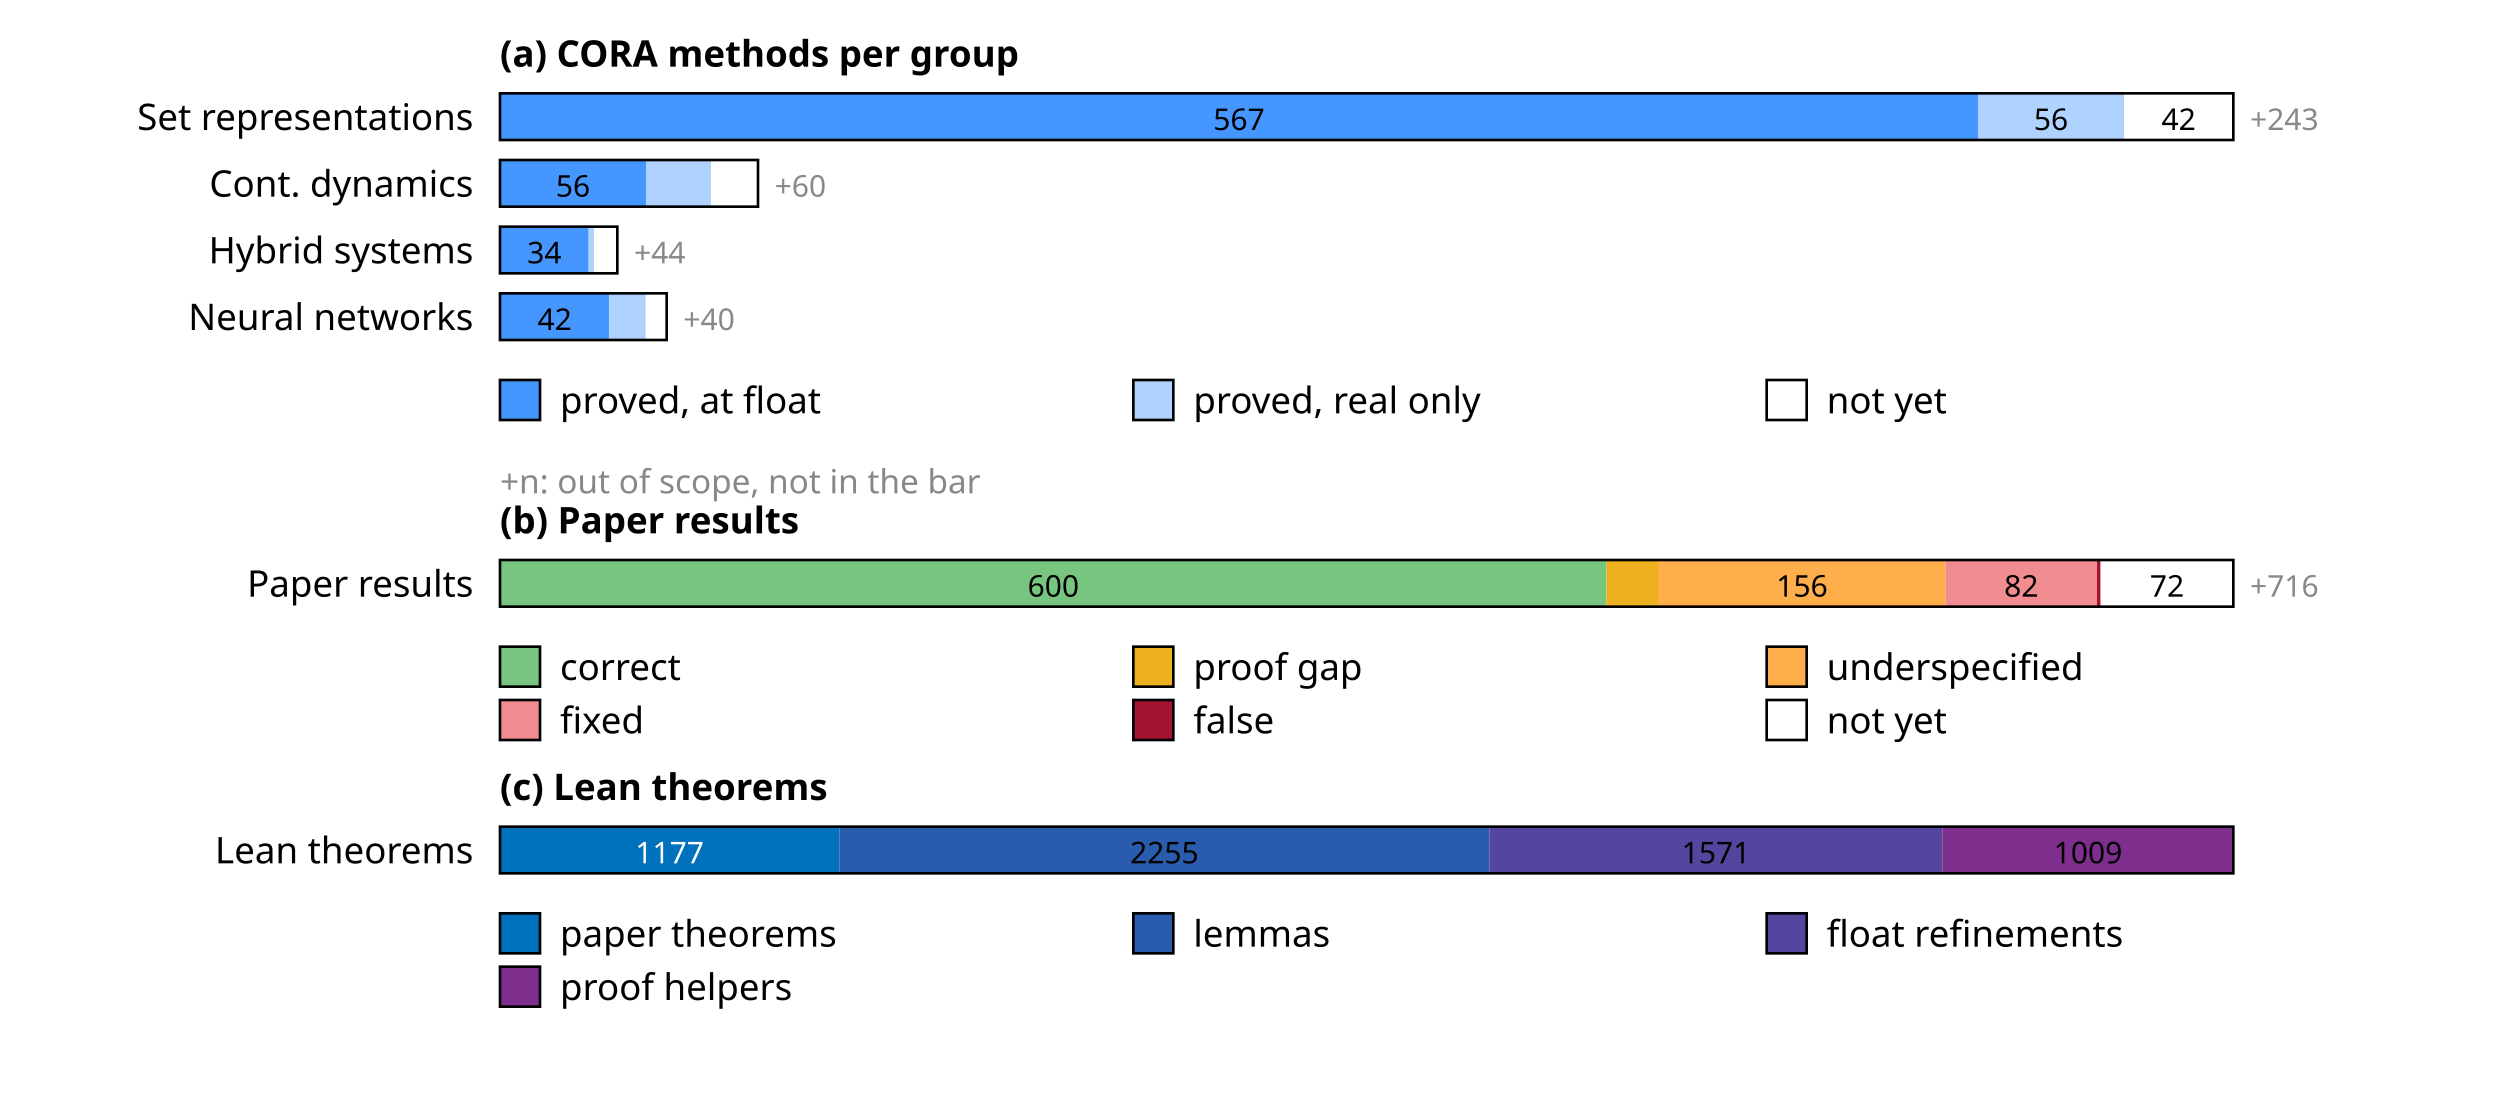
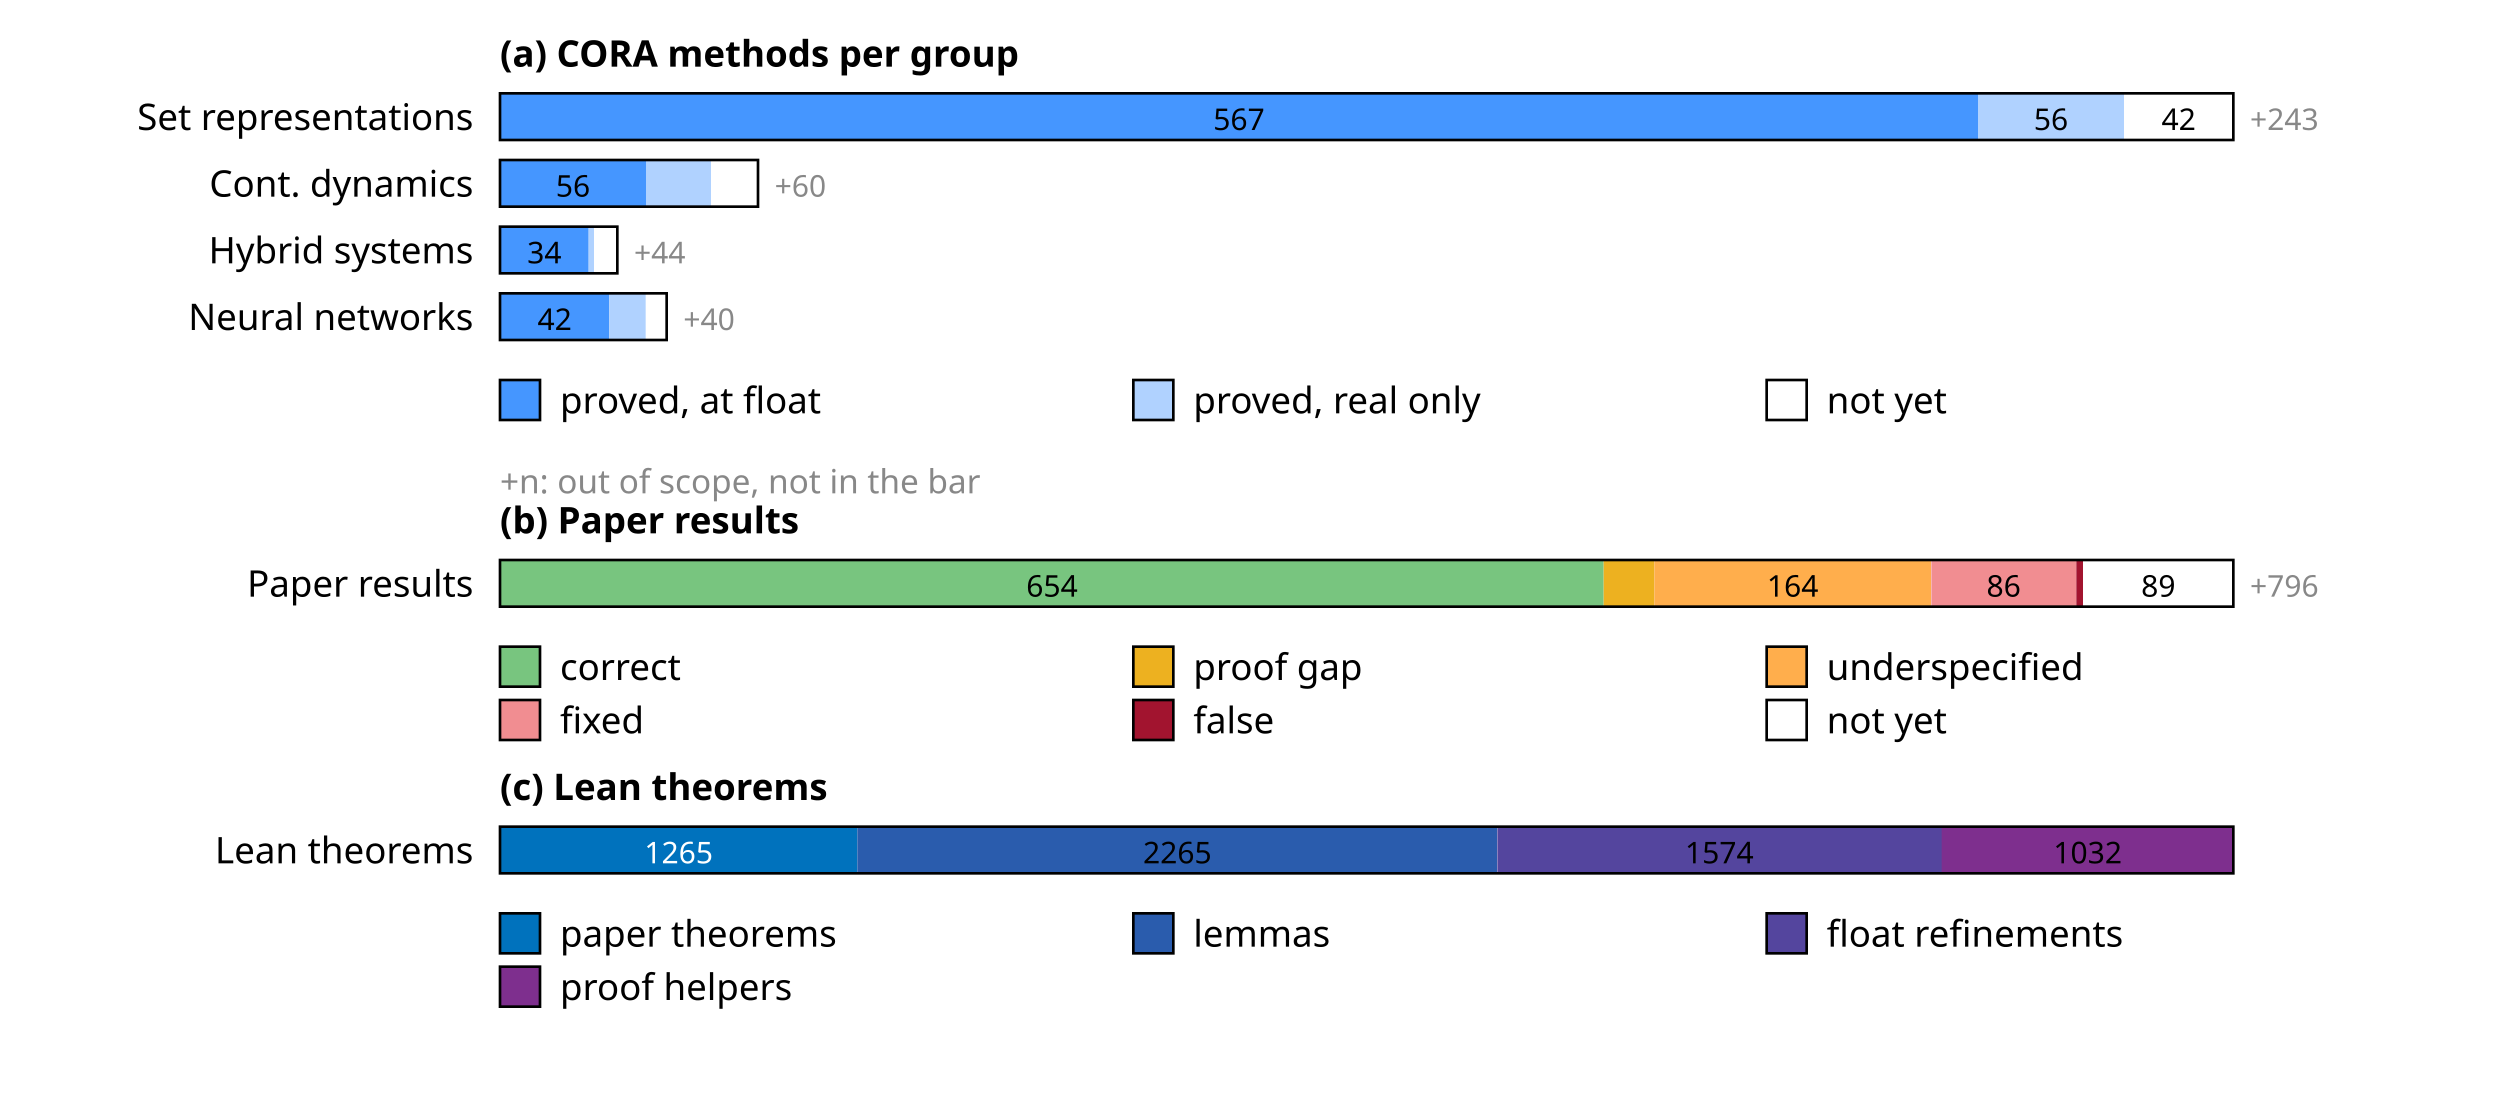
<svg xmlns="http://www.w3.org/2000/svg" width="750" height="330" font-family="sans-serif" font-size="11">
  <rect width="100%" height="100%" fill="white" />
  <text x="150" y="20" font-weight="bold">(a) CORA methods per group</text>
  <text x="142" y="39" text-anchor="end">Set representations</text>
  <rect x="150.0" y="28" width="443.4" height="14" fill="rgb(69,150,255)" />
  <text x="371.7" y="39" text-anchor="middle" font-size="9" fill="#000">567</text>
  <rect x="593.4" y="28" width="43.8" height="14" fill="rgb(176,210,255)" />
  <text x="615.3" y="39" text-anchor="middle" font-size="9" fill="#000">56</text>
  <rect x="637.2" y="28" width="32.8" height="14" fill="rgb(255,255,255)" />
  <text x="653.6" y="39" text-anchor="middle" font-size="9" fill="#000">42</text>
  <rect x="150" y="28" width="520.0" height="14" fill="none" stroke="#000" stroke-width="0.8" />
  <text x="675.0" y="39" font-size="9" fill="#888">+243</text>
  <text x="142" y="59" text-anchor="end">Cont. dynamics</text>
  <rect x="150.0" y="48" width="43.8" height="14" fill="rgb(69,150,255)" />
  <text x="171.9" y="59" text-anchor="middle" font-size="9" fill="#000">56</text>
  <rect x="193.8" y="48" width="19.5" height="14" fill="rgb(176,210,255)" />
  <rect x="213.3" y="48" width="14.1" height="14" fill="rgb(255,255,255)" />
  <rect x="150" y="48" width="77.4" height="14" fill="none" stroke="#000" stroke-width="0.8" />
  <text x="232.4" y="59" font-size="9" fill="#888">+60</text>
  <text x="142" y="79" text-anchor="end">Hybrid systems</text>
  <rect x="150.0" y="68" width="26.6" height="14" fill="rgb(69,150,255)" />
  <text x="163.3" y="79" text-anchor="middle" font-size="9" fill="#000">34</text>
  <rect x="176.6" y="68" width="1.6" height="14" fill="rgb(176,210,255)" />
  <rect x="178.2" y="68" width="7.0" height="14" fill="rgb(255,255,255)" />
  <rect x="150" y="68" width="35.2" height="14" fill="none" stroke="#000" stroke-width="0.8" />
  <text x="190.2" y="79" font-size="9" fill="#888">+44</text>
  <text x="142" y="99" text-anchor="end">Neural networks</text>
  <rect x="150.0" y="88" width="32.8" height="14" fill="rgb(69,150,255)" />
  <text x="166.4" y="99" text-anchor="middle" font-size="9" fill="#000">42</text>
  <rect x="182.8" y="88" width="10.9" height="14" fill="rgb(176,210,255)" />
  <rect x="193.8" y="88" width="6.3" height="14" fill="rgb(255,255,255)" />
  <rect x="150" y="88" width="50.0" height="14" fill="none" stroke="#000" stroke-width="0.8" />
  <text x="205.0" y="99" font-size="9" fill="#888">+40</text>
  <rect x="150" y="114" width="12" height="12" fill="rgb(69,150,255)" stroke="#000" stroke-width="0.8" />
  <text x="168" y="124">proved, at float</text>
  <rect x="340" y="114" width="12" height="12" fill="rgb(176,210,255)" stroke="#000" stroke-width="0.8" />
  <text x="358" y="124">proved, real only</text>
  <rect x="530" y="114" width="12" height="12" fill="rgb(255,255,255)" stroke="#000" stroke-width="0.8" />
  <text x="548" y="124">not yet</text>
  <text x="150" y="148" font-size="10" fill="#888">+n: out of scope, not in the bar</text>
  <text x="150" y="160" font-weight="bold">(b) Paper results</text>
  <text x="142" y="179" text-anchor="end">Paper results</text>
-   <rect x="150.0" y="168" width="331.9" height="14" fill="rgb(120,197,127)" />
-   <text x="316.0" y="179" text-anchor="middle" font-size="9" fill="#000">600</text>
-   <rect x="481.9" y="168" width="15.5" height="14" fill="rgb(237,177,32)" />
-   <rect x="497.4" y="168" width="86.3" height="14" fill="rgb(255,174,76)" />
-   <text x="540.6" y="179" text-anchor="middle" font-size="9" fill="#000">156</text>
-   <rect x="583.7" y="168" width="45.4" height="14" fill="rgb(241,141,145)" />
-   <text x="606.4" y="179" text-anchor="middle" font-size="9" fill="#000">82</text>
-   <rect x="629.1" y="168" width="1.1" height="14" fill="rgb(162,20,47)" />
-   <rect x="630.2" y="168" width="39.8" height="14" fill="rgb(255,255,255)" />
-   <text x="650.1" y="179" text-anchor="middle" font-size="9" fill="#000">72</text>
+   <rect x="150.0" y="168" width="331.1" height="14" fill="rgb(120,197,127)" />
+   <text x="315.6" y="179" text-anchor="middle" font-size="9" fill="#000">654</text>
+   <rect x="481.1" y="168" width="15.2" height="14" fill="rgb(237,177,32)" />
+   <rect x="496.3" y="168" width="83.0" height="14" fill="rgb(255,174,76)" />
+   <text x="537.8" y="179" text-anchor="middle" font-size="9" fill="#000">164</text>
+   <rect x="579.4" y="168" width="43.5" height="14" fill="rgb(241,141,145)" />
+   <text x="601.1" y="179" text-anchor="middle" font-size="9" fill="#000">86</text>
+   <rect x="622.9" y="168" width="2.0" height="14" fill="rgb(162,20,47)" />
+   <rect x="624.9" y="168" width="45.1" height="14" fill="rgb(255,255,255)" />
+   <text x="647.5" y="179" text-anchor="middle" font-size="9" fill="#000">89</text>
  <rect x="150" y="168" width="520.0" height="14" fill="none" stroke="#000" stroke-width="0.8" />
-   <text x="675.0" y="179" font-size="9" fill="#888">+716</text>
+   <text x="675.0" y="179" font-size="9" fill="#888">+796</text>
  <rect x="150" y="194" width="12" height="12" fill="rgb(120,197,127)" stroke="#000" stroke-width="0.8" />
  <text x="168" y="204">correct</text>
  <rect x="340" y="194" width="12" height="12" fill="rgb(237,177,32)" stroke="#000" stroke-width="0.8" />
  <text x="358" y="204">proof gap</text>
  <rect x="530" y="194" width="12" height="12" fill="rgb(255,174,76)" stroke="#000" stroke-width="0.8" />
  <text x="548" y="204">underspecified</text>
  <rect x="150" y="210" width="12" height="12" fill="rgb(241,141,145)" stroke="#000" stroke-width="0.8" />
  <text x="168" y="220">fixed</text>
  <rect x="340" y="210" width="12" height="12" fill="rgb(162,20,47)" stroke="#000" stroke-width="0.8" />
  <text x="358" y="220">false</text>
  <rect x="530" y="210" width="12" height="12" fill="rgb(255,255,255)" stroke="#000" stroke-width="0.8" />
  <text x="548" y="220">not yet</text>
  <text x="150" y="240" font-weight="bold">(c) Lean theorems</text>
  <text x="142" y="259" text-anchor="end">Lean theorems</text>
-   <rect x="150.0" y="248" width="101.8" height="14" fill="rgb(0,114,189)" />
-   <text x="200.9" y="259" text-anchor="middle" font-size="9" fill="#fff">1177</text>
-   <rect x="251.8" y="248" width="195.0" height="14" fill="rgb(42,92,173)" />
-   <text x="349.3" y="259" text-anchor="middle" font-size="9" fill="#000">2255</text>
-   <rect x="446.8" y="248" width="135.9" height="14" fill="rgb(84,69,158)" />
-   <text x="514.8" y="259" text-anchor="middle" font-size="9" fill="#000">1571</text>
-   <rect x="582.7" y="248" width="87.3" height="14" fill="rgb(126,47,142)" />
-   <text x="626.4" y="259" text-anchor="middle" font-size="9" fill="#000">1009</text>
+   <rect x="150.0" y="248" width="107.2" height="14" fill="rgb(0,114,189)" />
+   <text x="203.6" y="259" text-anchor="middle" font-size="9" fill="#fff">1265</text>
+   <rect x="257.2" y="248" width="191.9" height="14" fill="rgb(42,92,173)" />
+   <text x="353.2" y="259" text-anchor="middle" font-size="9" fill="#000">2265</text>
+   <rect x="449.2" y="248" width="133.4" height="14" fill="rgb(84,69,158)" />
+   <text x="515.8" y="259" text-anchor="middle" font-size="9" fill="#000">1574</text>
+   <rect x="582.5" y="248" width="87.5" height="14" fill="rgb(126,47,142)" />
+   <text x="626.3" y="259" text-anchor="middle" font-size="9" fill="#000">1032</text>
  <rect x="150" y="248" width="520.0" height="14" fill="none" stroke="#000" stroke-width="0.8" />
  <rect x="150" y="274" width="12" height="12" fill="rgb(0,114,189)" stroke="#000" stroke-width="0.8" />
  <text x="168" y="284">paper theorems</text>
  <rect x="340" y="274" width="12" height="12" fill="rgb(42,92,173)" stroke="#000" stroke-width="0.8" />
  <text x="358" y="284">lemmas</text>
  <rect x="530" y="274" width="12" height="12" fill="rgb(84,69,158)" stroke="#000" stroke-width="0.8" />
  <text x="548" y="284">float refinements</text>
  <rect x="150" y="290" width="12" height="12" fill="rgb(126,47,142)" stroke="#000" stroke-width="0.8" />
  <text x="168" y="300">proof helpers</text>
</svg>
